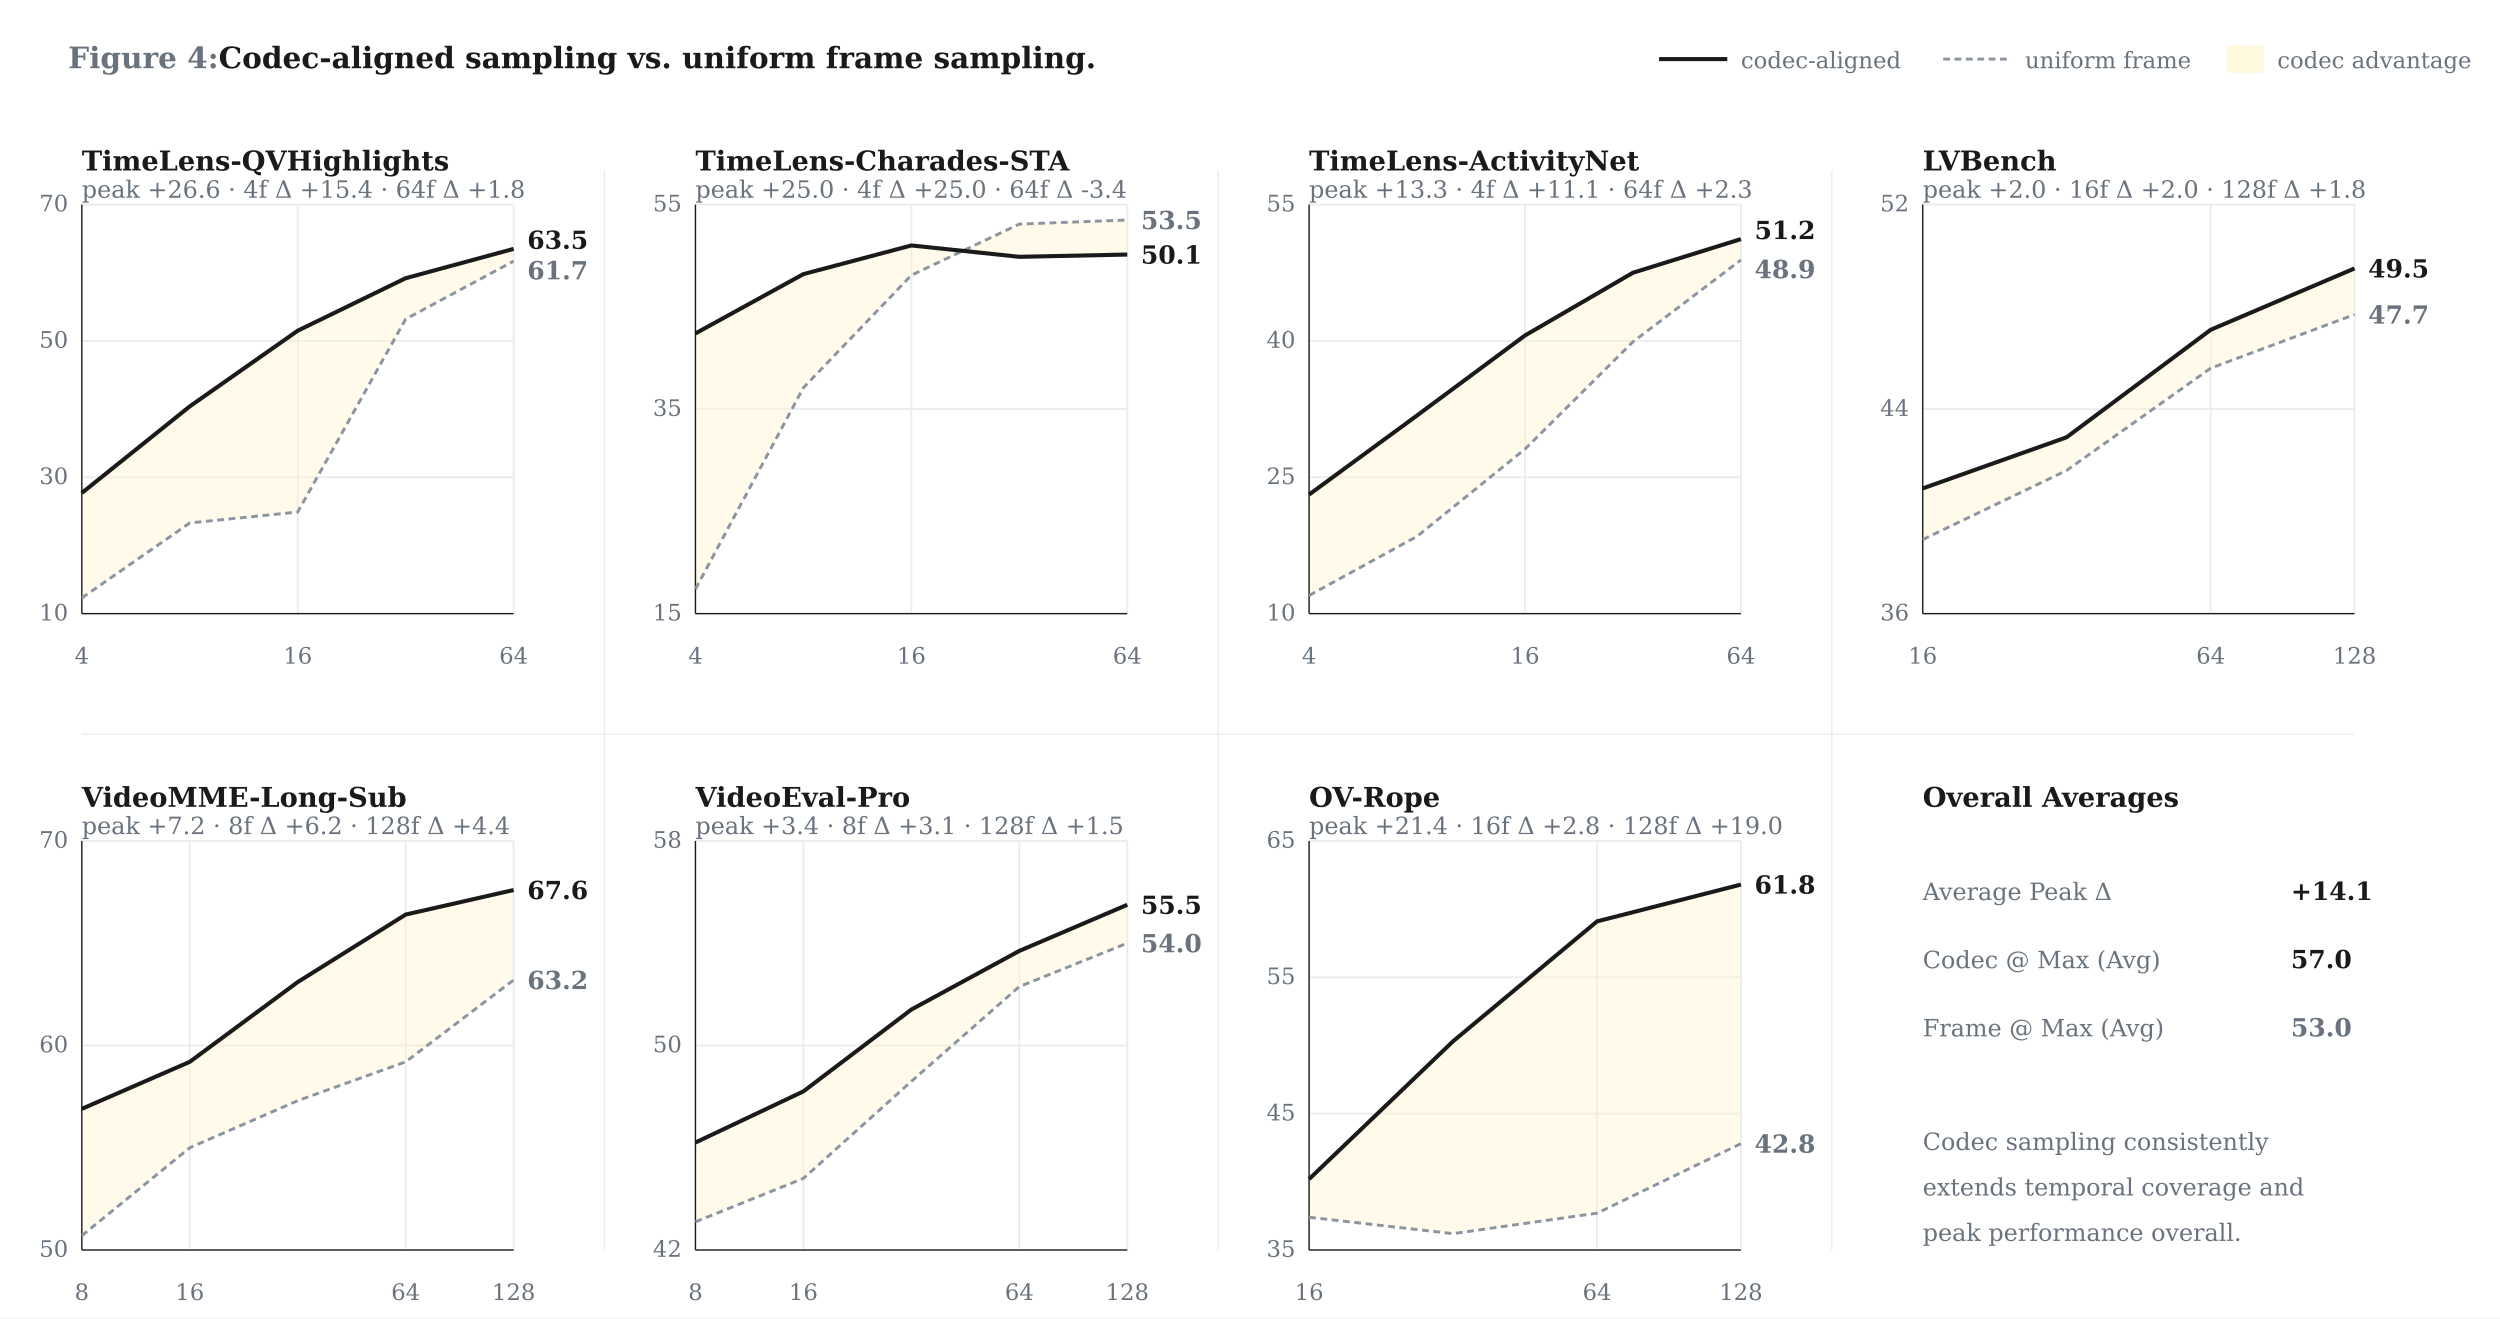
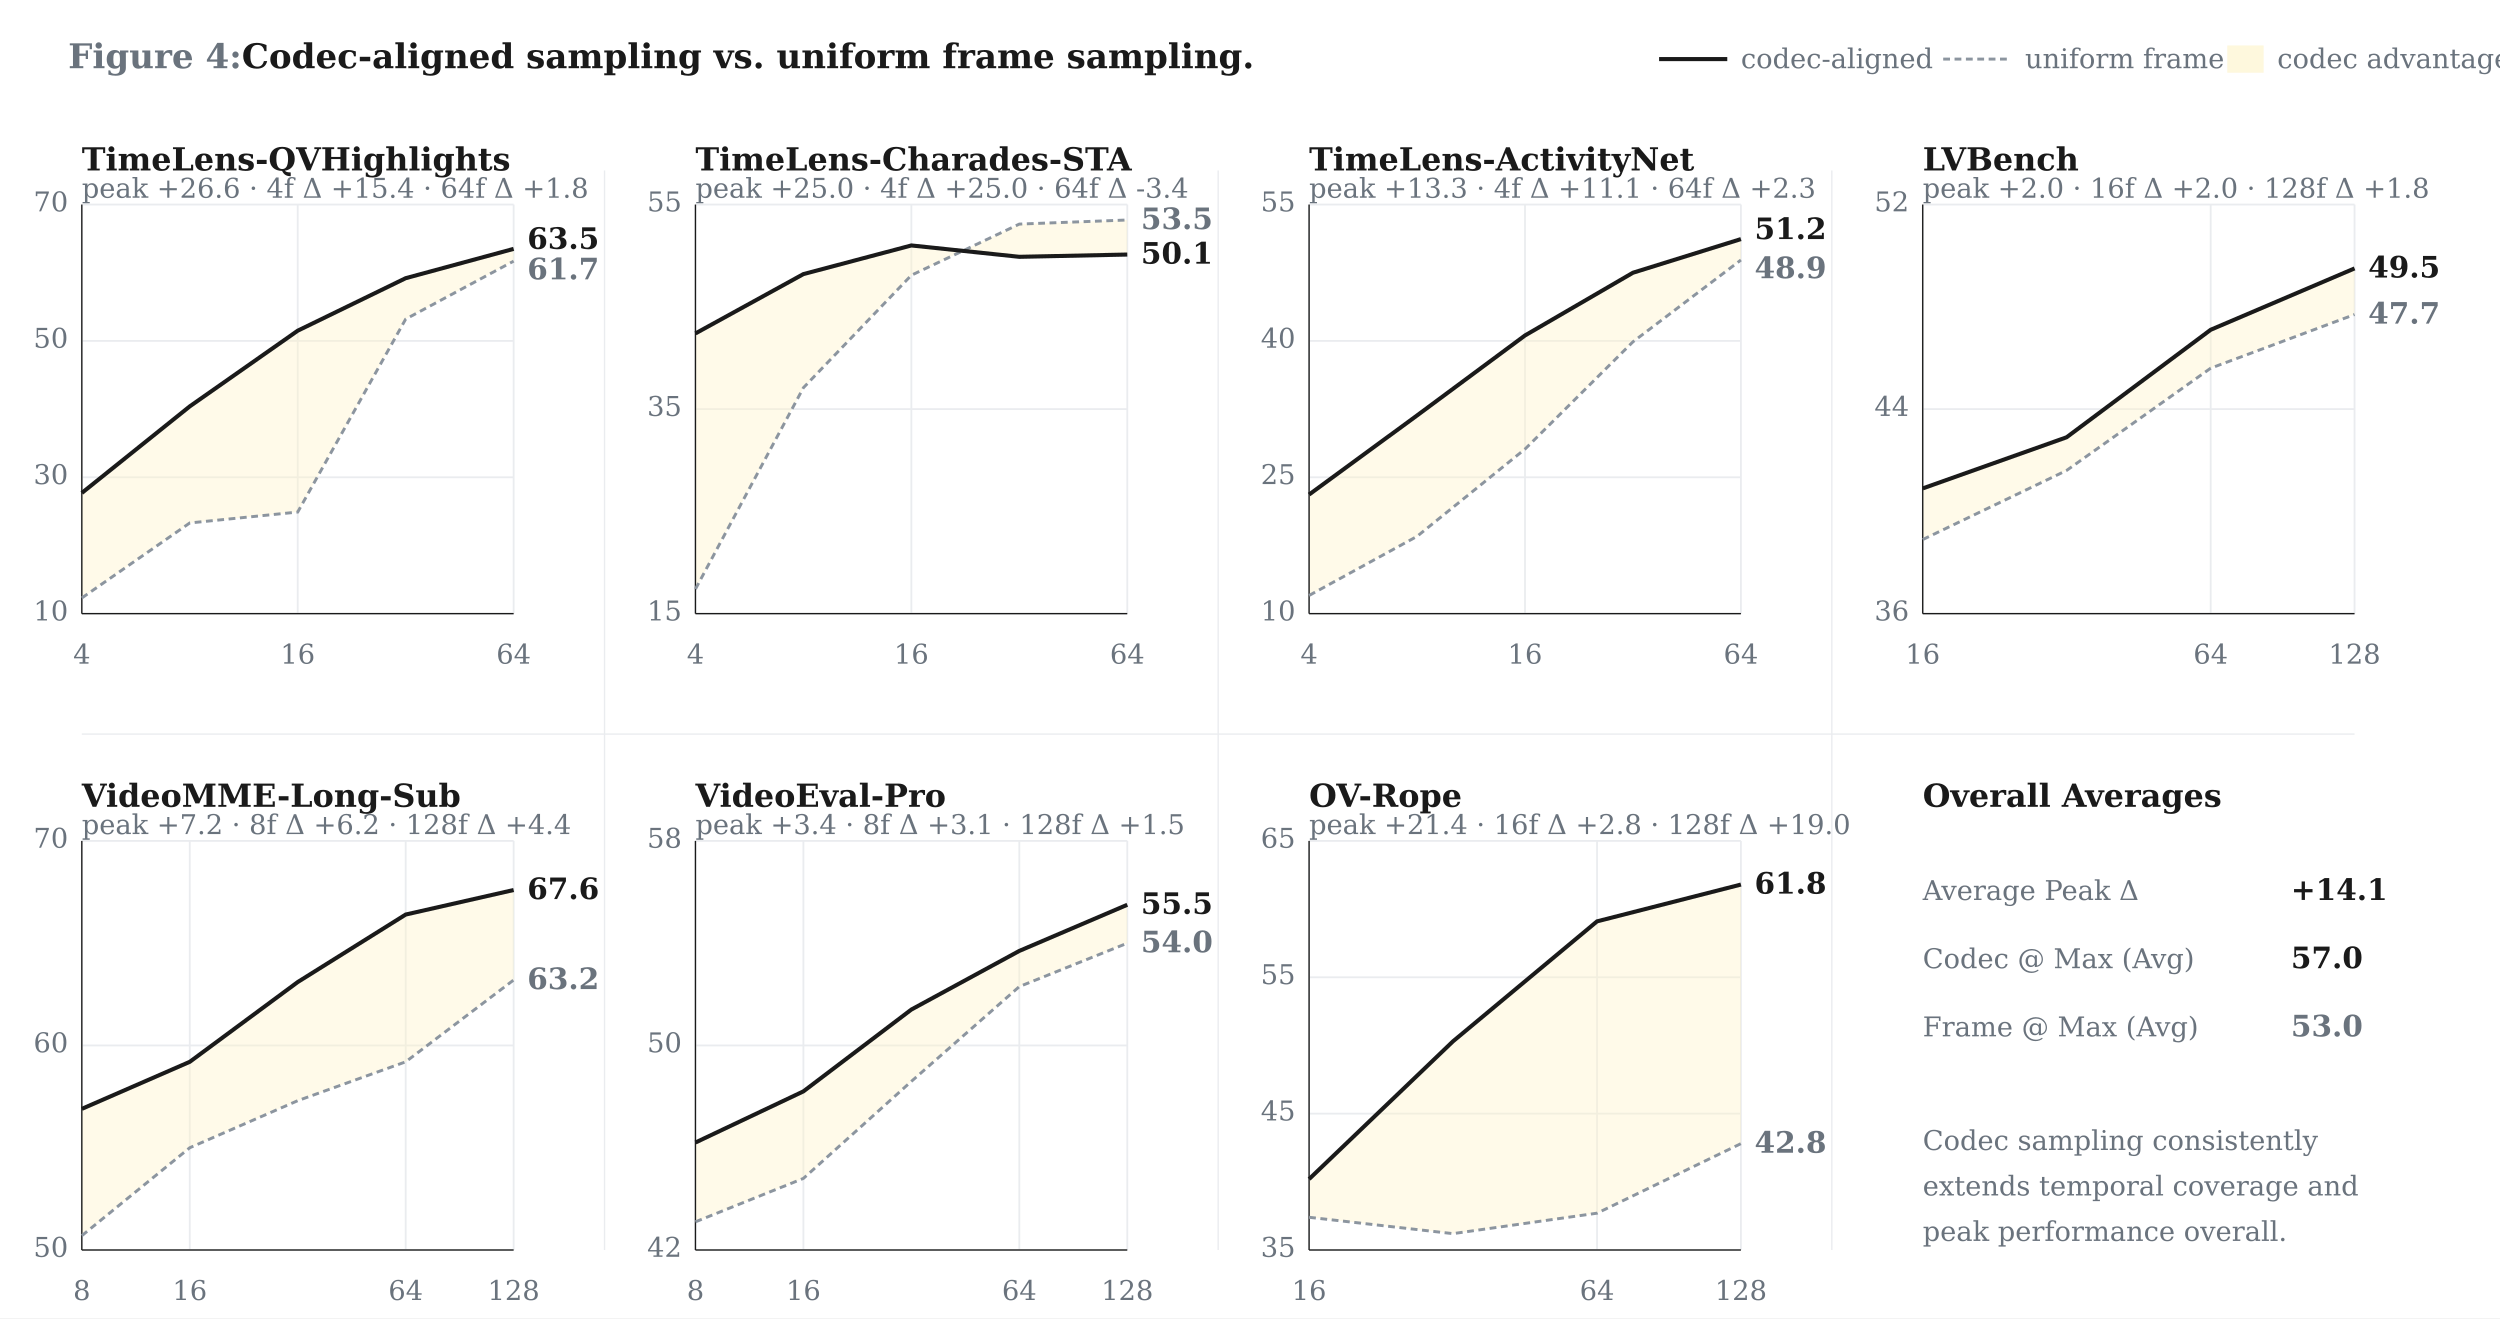
<svg xmlns="http://www.w3.org/2000/svg" width="1100" height="580" viewBox="0 0 1100 580" role="img" aria-labelledby="title desc">
  <defs>
    <style>
@keyframes cvf-fade{from{opacity:0}to{opacity:1}}
@keyframes cvf-draw{from{stroke-dashoffset:900}to{stroke-dashoffset:0}}
g[id^="cvf-panel-"]{animation:cvf-fade .4s ease-out both}
.codec-line{stroke-dasharray:900;animation:cvf-draw 1.2s ease-out .35s both}
- .caption{font:600 13px "DejaVu Serif", "Nimbus Roman", "Times New Roman", "Times", serif;fill:#1a1a1a}
+ .caption{font:600 15px "DejaVu Serif", "Nimbus Roman", "Times New Roman", "Times", serif;fill:#1a1a1a}
.caption-muted{fill:#6a737d}
- .panel-title{font:600 12px "DejaVu Serif", "Nimbus Roman", "Times New Roman", "Times", serif;fill:#1a1a1a}
- .subhead{font:10.5px "DejaVu Serif", "Nimbus Roman", "Times New Roman", "Times", serif;fill:#6a737d}
- .tick{font:10px "DejaVu Serif", "Nimbus Roman", "Times New Roman", "Times", serif;fill:#6a737d}
- .score-codec{font:bold 11px "DejaVu Serif", "Nimbus Roman", "Times New Roman", "Times", serif;fill:#1a1a1a}
- .score-frame{font:bold 11px "DejaVu Serif", "Nimbus Roman", "Times New Roman", "Times", serif;fill:#6a737d}
+ .panel-title{font:600 14px "DejaVu Serif", "Nimbus Roman", "Times New Roman", "Times", serif;fill:#1a1a1a}
+ .subhead{font:12px "DejaVu Serif", "Nimbus Roman", "Times New Roman", "Times", serif;fill:#6a737d}
+ .tick{font:12px "DejaVu Serif", "Nimbus Roman", "Times New Roman", "Times", serif;fill:#6a737d}
+ .score-codec{font:bold 13px "DejaVu Serif", "Nimbus Roman", "Times New Roman", "Times", serif;fill:#1a1a1a}
+ .score-frame{font:bold 13px "DejaVu Serif", "Nimbus Roman", "Times New Roman", "Times", serif;fill:#6a737d}
.axis{stroke:#1a1a1a;stroke-width:0.6}
.grid{stroke:#eaecef;stroke-width:0.8}
</style>
  </defs>
  <rect width="1100" height="580" fill="#ffffff" />
  <line x1="36" y1="323" x2="1036" y2="323" stroke="#eaecef" stroke-width="0.6" />
  <line x1="266" y1="75" x2="266" y2="550" stroke="#eaecef" stroke-width="0.6" />
  <line x1="536" y1="75" x2="536" y2="550" stroke="#eaecef" stroke-width="0.6" />
  <line x1="806" y1="75" x2="806" y2="550" stroke="#eaecef" stroke-width="0.6" />
  <text class="caption" x="30" y="30">
    <tspan class="caption-muted">Figure 4: </tspan>Codec-aligned sampling vs. uniform frame sampling.</text>
  <g transform="translate(730, 26)">
    <line x1="0" y1="0" x2="30" y2="0" stroke="#1a1a1a" stroke-width="1.8" />
    <text class="tick" x="36" y="4">codec-aligned</text>
    <line x1="125" y1="0" x2="155" y2="0" stroke="#8c959f" stroke-width="1.3" stroke-dasharray="3 2" />
    <text class="tick" x="161" y="4">uniform frame</text>
    <rect x="250" y="-6" width="16" height="12" fill="#fef3c7" opacity="0.6" />
    <text class="tick" x="272" y="4">codec advantage</text>
  </g>
  <g id="cvf-panel-0" transform="translate(-12.00,-24.00)" style="animation-delay:0.00s">
    <text x="48" y="99" class="panel-title">TimeLens-QVHighlights</text>
    <text x="48" y="111" class="subhead">peak +26.6  ·  4f Δ +15.4  ·  64f Δ +1.8</text>
    <line x1="48" y1="294.0" x2="238" y2="294.0" class="grid" />
    <text x="42" y="297.0" text-anchor="end" class="tick">10</text>
    <line x1="48" y1="234.0" x2="238" y2="234.0" class="grid" />
    <text x="42" y="237.0" text-anchor="end" class="tick">30</text>
    <line x1="48" y1="174.0" x2="238" y2="174.0" class="grid" />
    <text x="42" y="177.0" text-anchor="end" class="tick">50</text>
    <line x1="48" y1="114.0" x2="238" y2="114.0" class="grid" />
    <text x="42" y="117.0" text-anchor="end" class="tick">70</text>
    <text x="48.0" y="316.0" text-anchor="middle" class="tick">4</text>
    <text x="143.0" y="316.0" text-anchor="middle" class="tick">16</text>
    <text x="238.0" y="316.0" text-anchor="middle" class="tick">64</text>
    <line class="grid" x1="48.0" y1="114" x2="48.0" y2="294" />
    <line class="grid" x1="143.0" y1="114" x2="143.0" y2="294" />
    <line class="grid" x1="238.0" y1="114" x2="238.0" y2="294" />
    <polygon points="48.0,287.1 95.5,254.1 143.0,249.3 190.5,164.4 238.0,138.9 238.0,133.5 190.5,146.4 143.0,169.5 95.5,202.8 48.0,240.9" fill="#fef3c7" opacity="0.4" />
    <line x1="48" y1="114" x2="48" y2="294" class="axis" />
    <line x1="48" y1="294" x2="238" y2="294" class="axis" />
    <polyline points="48.0,287.1 95.5,254.1 143.0,249.3 190.5,164.4 238.0,138.9" fill="none" stroke="#8c959f" stroke-width="1.3" stroke-dasharray="3 2" />
    <polyline class="codec-line" points="48.0,240.9 95.5,202.8 143.0,169.5 190.5,146.4 238.0,133.5" fill="none" stroke="#1a1a1a" stroke-width="1.8" />
    <text x="244" y="133.5" class="score-codec">63.5</text>
    <text x="244" y="146.9" class="score-frame">61.7</text>
  </g>
  <g id="cvf-panel-1" transform="translate(258.00,-24.00)" style="animation-delay:0.08s">
    <text x="48" y="99" class="panel-title">TimeLens-Charades-STA</text>
    <text x="48" y="111" class="subhead">peak +25.0  ·  4f Δ +25.0  ·  64f Δ -3.4</text>
    <line x1="48" y1="294.0" x2="238" y2="294.0" class="grid" />
    <text x="42" y="297.0" text-anchor="end" class="tick">15</text>
    <line x1="48" y1="204.0" x2="238" y2="204.0" class="grid" />
    <text x="42" y="207.0" text-anchor="end" class="tick">35</text>
    <line x1="48" y1="114.0" x2="238" y2="114.0" class="grid" />
    <text x="42" y="117.0" text-anchor="end" class="tick">55</text>
    <text x="48.0" y="316.0" text-anchor="middle" class="tick">4</text>
    <text x="143.0" y="316.0" text-anchor="middle" class="tick">16</text>
    <text x="238.0" y="316.0" text-anchor="middle" class="tick">64</text>
    <line class="grid" x1="48.0" y1="114" x2="48.0" y2="294" />
    <line class="grid" x1="143.0" y1="114" x2="143.0" y2="294" />
    <line class="grid" x1="238.0" y1="114" x2="238.0" y2="294" />
    <polygon points="48.0,283.2 95.5,194.6 143.0,145.1 190.5,122.6 238.0,120.8 238.0,136.0 190.5,137.0 143.0,132.0 95.5,144.6 48.0,170.7" fill="#fef3c7" opacity="0.4" />
    <line x1="48" y1="114" x2="48" y2="294" class="axis" />
    <line x1="48" y1="294" x2="238" y2="294" class="axis" />
    <polyline points="48.0,283.2 95.5,194.6 143.0,145.1 190.5,122.6 238.0,120.8" fill="none" stroke="#8c959f" stroke-width="1.3" stroke-dasharray="3 2" />
    <polyline class="codec-line" points="48.0,170.7 95.5,144.6 143.0,132.0 190.5,137.0 238.0,136.0" fill="none" stroke="#1a1a1a" stroke-width="1.8" />
    <text x="244" y="140.0" class="score-codec">50.1</text>
    <text x="244" y="124.8" class="score-frame">53.5</text>
  </g>
  <g id="cvf-panel-2" transform="translate(528.00,-24.00)" style="animation-delay:0.16s">
    <text x="48" y="99" class="panel-title">TimeLens-ActivityNet</text>
    <text x="48" y="111" class="subhead">peak +13.3  ·  4f Δ +11.1  ·  64f Δ +2.3</text>
    <line x1="48" y1="294.0" x2="238" y2="294.0" class="grid" />
    <text x="42" y="297.0" text-anchor="end" class="tick">10</text>
    <line x1="48" y1="234.0" x2="238" y2="234.0" class="grid" />
    <text x="42" y="237.0" text-anchor="end" class="tick">25</text>
    <line x1="48" y1="174.0" x2="238" y2="174.0" class="grid" />
    <text x="42" y="177.0" text-anchor="end" class="tick">40</text>
    <line x1="48" y1="114.0" x2="238" y2="114.0" class="grid" />
    <text x="42" y="117.0" text-anchor="end" class="tick">55</text>
    <text x="48.0" y="316.0" text-anchor="middle" class="tick">4</text>
    <text x="143.0" y="316.0" text-anchor="middle" class="tick">16</text>
    <text x="238.0" y="316.0" text-anchor="middle" class="tick">64</text>
    <line class="grid" x1="48.0" y1="114" x2="48.0" y2="294" />
    <line class="grid" x1="143.0" y1="114" x2="143.0" y2="294" />
    <line class="grid" x1="238.0" y1="114" x2="238.0" y2="294" />
    <polygon points="48.0,286.0 95.5,260.0 143.0,221.6 190.5,174.4 238.0,138.4 238.0,129.2 190.5,144.0 143.0,171.6 95.5,206.8 48.0,241.6" fill="#fef3c7" opacity="0.4" />
    <line x1="48" y1="114" x2="48" y2="294" class="axis" />
    <line x1="48" y1="294" x2="238" y2="294" class="axis" />
    <polyline points="48.0,286.0 95.5,260.0 143.0,221.6 190.5,174.4 238.0,138.4" fill="none" stroke="#8c959f" stroke-width="1.3" stroke-dasharray="3 2" />
    <polyline class="codec-line" points="48.0,241.6 95.5,206.8 143.0,171.6 190.5,144.0 238.0,129.2" fill="none" stroke="#1a1a1a" stroke-width="1.8" />
    <text x="244" y="129.2" class="score-codec">51.2</text>
    <text x="244" y="146.4" class="score-frame">48.9</text>
  </g>
  <g id="cvf-panel-3" transform="translate(798.00,-24.00)" style="animation-delay:0.24s">
    <text x="48" y="99" class="panel-title">LVBench</text>
    <text x="48" y="111" class="subhead">peak +2.0  ·  16f Δ +2.0  ·  128f Δ +1.8</text>
    <line x1="48" y1="294.0" x2="238" y2="294.0" class="grid" />
    <text x="42" y="297.0" text-anchor="end" class="tick">36</text>
    <line x1="48" y1="204.0" x2="238" y2="204.0" class="grid" />
    <text x="42" y="207.0" text-anchor="end" class="tick">44</text>
    <line x1="48" y1="114.0" x2="238" y2="114.0" class="grid" />
    <text x="42" y="117.0" text-anchor="end" class="tick">52</text>
    <text x="48.0" y="316.0" text-anchor="middle" class="tick">16</text>
    <text x="174.7" y="316.0" text-anchor="middle" class="tick">64</text>
    <text x="238.0" y="316.0" text-anchor="middle" class="tick">128</text>
    <line class="grid" x1="48.0" y1="114" x2="48.0" y2="294" />
    <line class="grid" x1="174.7" y1="114" x2="174.7" y2="294" />
    <line class="grid" x1="238.0" y1="114" x2="238.0" y2="294" />
    <polygon points="48.0,261.4 111.3,231.0 174.7,186.0 238.0,162.4 238.0,142.1 174.7,169.1 111.3,216.4 48.0,238.9" fill="#fef3c7" opacity="0.4" />
    <line x1="48" y1="114" x2="48" y2="294" class="axis" />
    <line x1="48" y1="294" x2="238" y2="294" class="axis" />
    <polyline points="48.0,261.4 111.3,231.0 174.7,186.0 238.0,162.4" fill="none" stroke="#8c959f" stroke-width="1.3" stroke-dasharray="3 2" />
    <polyline class="codec-line" points="48.0,238.9 111.3,216.4 174.7,169.1 238.0,142.1" fill="none" stroke="#1a1a1a" stroke-width="1.8" />
    <text x="244" y="146.1" class="score-codec">49.5</text>
    <text x="244" y="166.4" class="score-frame">47.7</text>
  </g>
  <g id="cvf-panel-4" transform="translate(-12.00,256.00)" style="animation-delay:0.32s">
    <text x="48" y="99" class="panel-title">VideoMME-Long-Sub</text>
    <text x="48" y="111" class="subhead">peak +7.2  ·  8f Δ +6.2  ·  128f Δ +4.4</text>
    <line x1="48" y1="294.0" x2="238" y2="294.0" class="grid" />
    <text x="42" y="297.0" text-anchor="end" class="tick">50</text>
    <line x1="48" y1="204.0" x2="238" y2="204.0" class="grid" />
    <text x="42" y="207.0" text-anchor="end" class="tick">60</text>
    <line x1="48" y1="114.0" x2="238" y2="114.0" class="grid" />
    <text x="42" y="117.0" text-anchor="end" class="tick">70</text>
    <text x="48.0" y="316.0" text-anchor="middle" class="tick">8</text>
    <text x="95.5" y="316.0" text-anchor="middle" class="tick">16</text>
    <text x="190.5" y="316.0" text-anchor="middle" class="tick">64</text>
    <text x="238.0" y="316.0" text-anchor="middle" class="tick">128</text>
    <line class="grid" x1="48.0" y1="114" x2="48.0" y2="294" />
    <line class="grid" x1="95.5" y1="114" x2="95.5" y2="294" />
    <line class="grid" x1="190.5" y1="114" x2="190.5" y2="294" />
    <line class="grid" x1="238.0" y1="114" x2="238.0" y2="294" />
    <polygon points="48.0,287.7 95.5,249.0 143.0,228.3 190.5,211.2 238.0,175.2 238.0,135.6 190.5,146.4 143.0,176.1 95.5,211.2 48.0,231.9" fill="#fef3c7" opacity="0.4" />
    <line x1="48" y1="114" x2="48" y2="294" class="axis" />
    <line x1="48" y1="294" x2="238" y2="294" class="axis" />
    <polyline points="48.0,287.7 95.5,249.0 143.0,228.3 190.5,211.2 238.0,175.2" fill="none" stroke="#8c959f" stroke-width="1.3" stroke-dasharray="3 2" />
    <polyline class="codec-line" points="48.0,231.9 95.5,211.2 143.0,176.1 190.5,146.4 238.0,135.6" fill="none" stroke="#1a1a1a" stroke-width="1.8" />
    <text x="244" y="139.6" class="score-codec">67.6</text>
    <text x="244" y="179.2" class="score-frame">63.2</text>
  </g>
  <g id="cvf-panel-5" transform="translate(258.00,256.00)" style="animation-delay:0.40s">
    <text x="48" y="99" class="panel-title">VideoEval-Pro</text>
    <text x="48" y="111" class="subhead">peak +3.4  ·  8f Δ +3.1  ·  128f Δ +1.5</text>
    <line x1="48" y1="294.0" x2="238" y2="294.0" class="grid" />
    <text x="42" y="297.0" text-anchor="end" class="tick">42</text>
    <line x1="48" y1="204.0" x2="238" y2="204.0" class="grid" />
    <text x="42" y="207.0" text-anchor="end" class="tick">50</text>
    <line x1="48" y1="114.0" x2="238" y2="114.0" class="grid" />
    <text x="42" y="117.0" text-anchor="end" class="tick">58</text>
    <text x="48.0" y="316.0" text-anchor="middle" class="tick">8</text>
    <text x="95.5" y="316.0" text-anchor="middle" class="tick">16</text>
    <text x="190.5" y="316.0" text-anchor="middle" class="tick">64</text>
    <text x="238.0" y="316.0" text-anchor="middle" class="tick">128</text>
    <line class="grid" x1="48.0" y1="114" x2="48.0" y2="294" />
    <line class="grid" x1="95.5" y1="114" x2="95.5" y2="294" />
    <line class="grid" x1="190.5" y1="114" x2="190.5" y2="294" />
    <line class="grid" x1="238.0" y1="114" x2="238.0" y2="294" />
    <polygon points="48.0,281.6 95.5,262.5 143.0,219.8 190.5,178.1 238.0,159.0 238.0,142.1 190.5,162.4 143.0,188.2 95.5,224.2 48.0,246.7" fill="#fef3c7" opacity="0.4" />
    <line x1="48" y1="114" x2="48" y2="294" class="axis" />
    <line x1="48" y1="294" x2="238" y2="294" class="axis" />
    <polyline points="48.0,281.6 95.5,262.5 143.0,219.8 190.5,178.1 238.0,159.0" fill="none" stroke="#8c959f" stroke-width="1.3" stroke-dasharray="3 2" />
    <polyline class="codec-line" points="48.0,246.7 95.5,224.2 143.0,188.2 190.5,162.4 238.0,142.1" fill="none" stroke="#1a1a1a" stroke-width="1.8" />
    <text x="244" y="146.1" class="score-codec">55.5</text>
    <text x="244" y="163.0" class="score-frame">54.0</text>
  </g>
  <g id="cvf-panel-6" transform="translate(528.00,256.00)" style="animation-delay:0.48s">
    <text x="48" y="99" class="panel-title">OV-Rope</text>
    <text x="48" y="111" class="subhead">peak +21.4  ·  16f Δ +2.8  ·  128f Δ +19.0</text>
    <line x1="48" y1="294.0" x2="238" y2="294.0" class="grid" />
    <text x="42" y="297.0" text-anchor="end" class="tick">35</text>
    <line x1="48" y1="234.0" x2="238" y2="234.0" class="grid" />
    <text x="42" y="237.0" text-anchor="end" class="tick">45</text>
    <line x1="48" y1="174.0" x2="238" y2="174.0" class="grid" />
    <text x="42" y="177.0" text-anchor="end" class="tick">55</text>
    <line x1="48" y1="114.0" x2="238" y2="114.0" class="grid" />
    <text x="42" y="117.0" text-anchor="end" class="tick">65</text>
    <text x="48.0" y="316.0" text-anchor="middle" class="tick">16</text>
    <text x="174.7" y="316.0" text-anchor="middle" class="tick">64</text>
    <text x="238.0" y="316.0" text-anchor="middle" class="tick">128</text>
    <line class="grid" x1="48.0" y1="114" x2="48.0" y2="294" />
    <line class="grid" x1="174.7" y1="114" x2="174.7" y2="294" />
    <line class="grid" x1="238.0" y1="114" x2="238.0" y2="294" />
    <polygon points="48.0,279.6 111.3,286.8 174.7,277.8 238.0,247.2 238.0,133.2 174.7,149.4 111.3,202.2 48.0,262.8" fill="#fef3c7" opacity="0.4" />
    <line x1="48" y1="114" x2="48" y2="294" class="axis" />
    <line x1="48" y1="294" x2="238" y2="294" class="axis" />
    <polyline points="48.0,279.6 111.3,286.8 174.7,277.8 238.0,247.2" fill="none" stroke="#8c959f" stroke-width="1.3" stroke-dasharray="3 2" />
    <polyline class="codec-line" points="48.0,262.8 111.3,202.2 174.7,149.4 238.0,133.2" fill="none" stroke="#1a1a1a" stroke-width="1.8" />
    <text x="244" y="137.2" class="score-codec">61.8</text>
    <text x="244" y="251.2" class="score-frame">42.8</text>
  </g>
  <g id="cvf-panel-7" transform="translate(798.00,256.00)" style="animation-delay:0.56s">
    <text x="48" y="99" class="panel-title">Overall Averages</text>
    <text x="48" y="140" class="subhead" fill="#1a1a1a">Average Peak Δ</text>
    <text x="210" y="140" class="score-codec" fill="#1a1a1a">+14.1</text>
    <text x="48" y="170" class="subhead" fill="#1a1a1a">Codec @ Max (Avg)</text>
    <text x="210" y="170" class="score-codec" fill="#1a1a1a">57.0</text>
    <text x="48" y="200" class="subhead" fill="#1a1a1a">Frame @ Max (Avg)</text>
    <text x="210" y="200" class="score-frame">53.0</text>
    <text x="48" y="250" class="subhead" fill="#6a737d">Codec sampling consistently</text>
    <text x="48" y="270" class="subhead" fill="#6a737d">extends temporal coverage and</text>
    <text x="48" y="290" class="subhead" fill="#6a737d">peak performance overall.</text>
  </g>
</svg>
